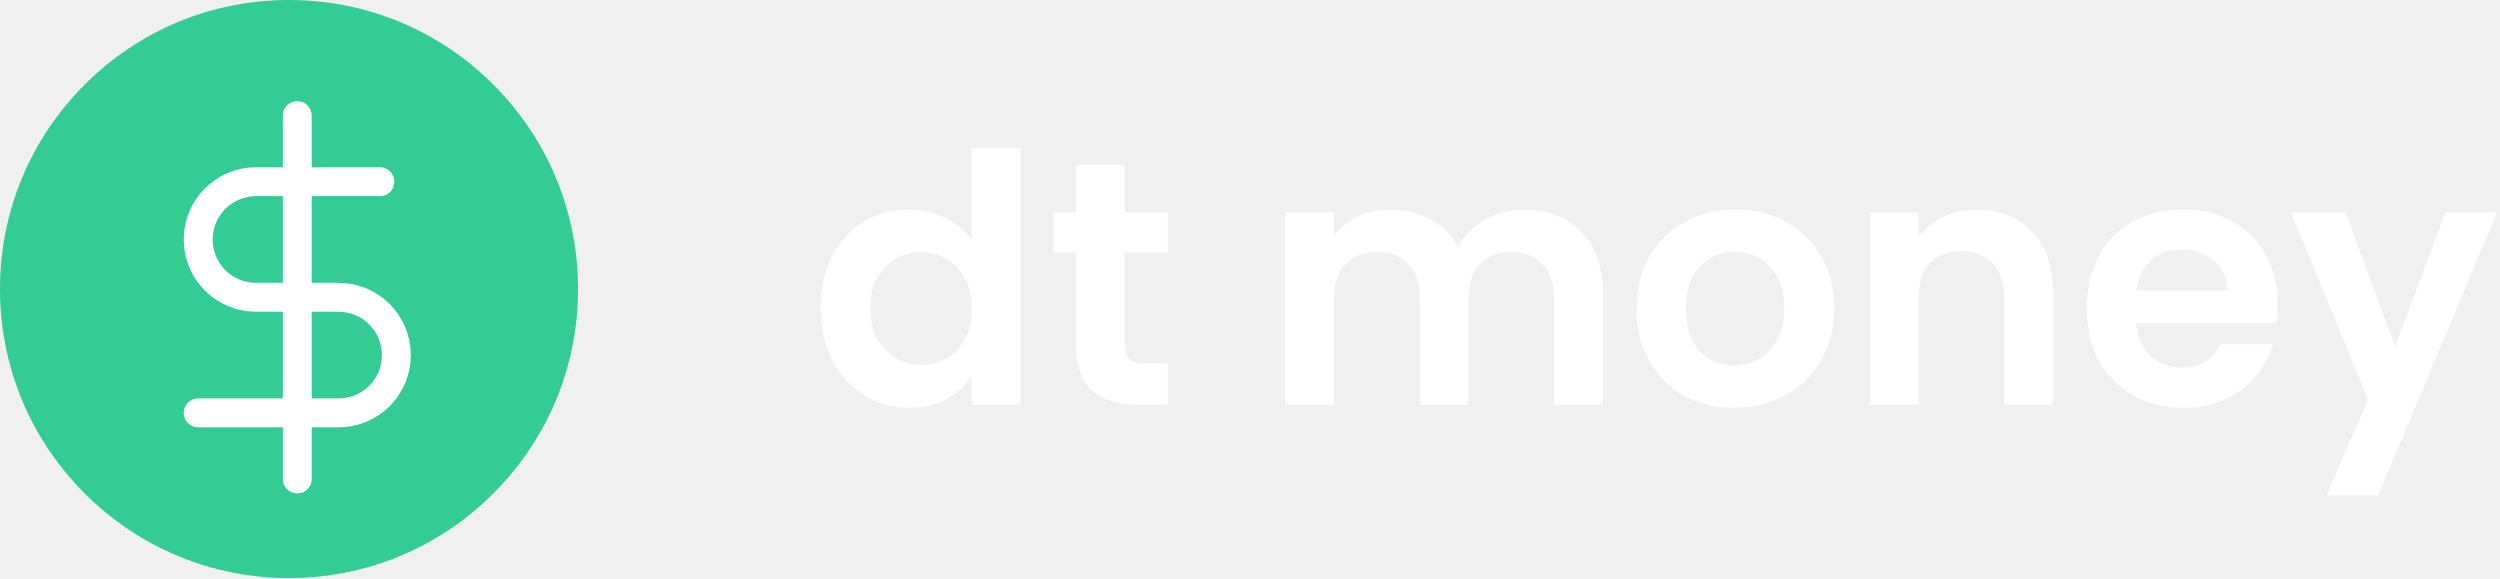
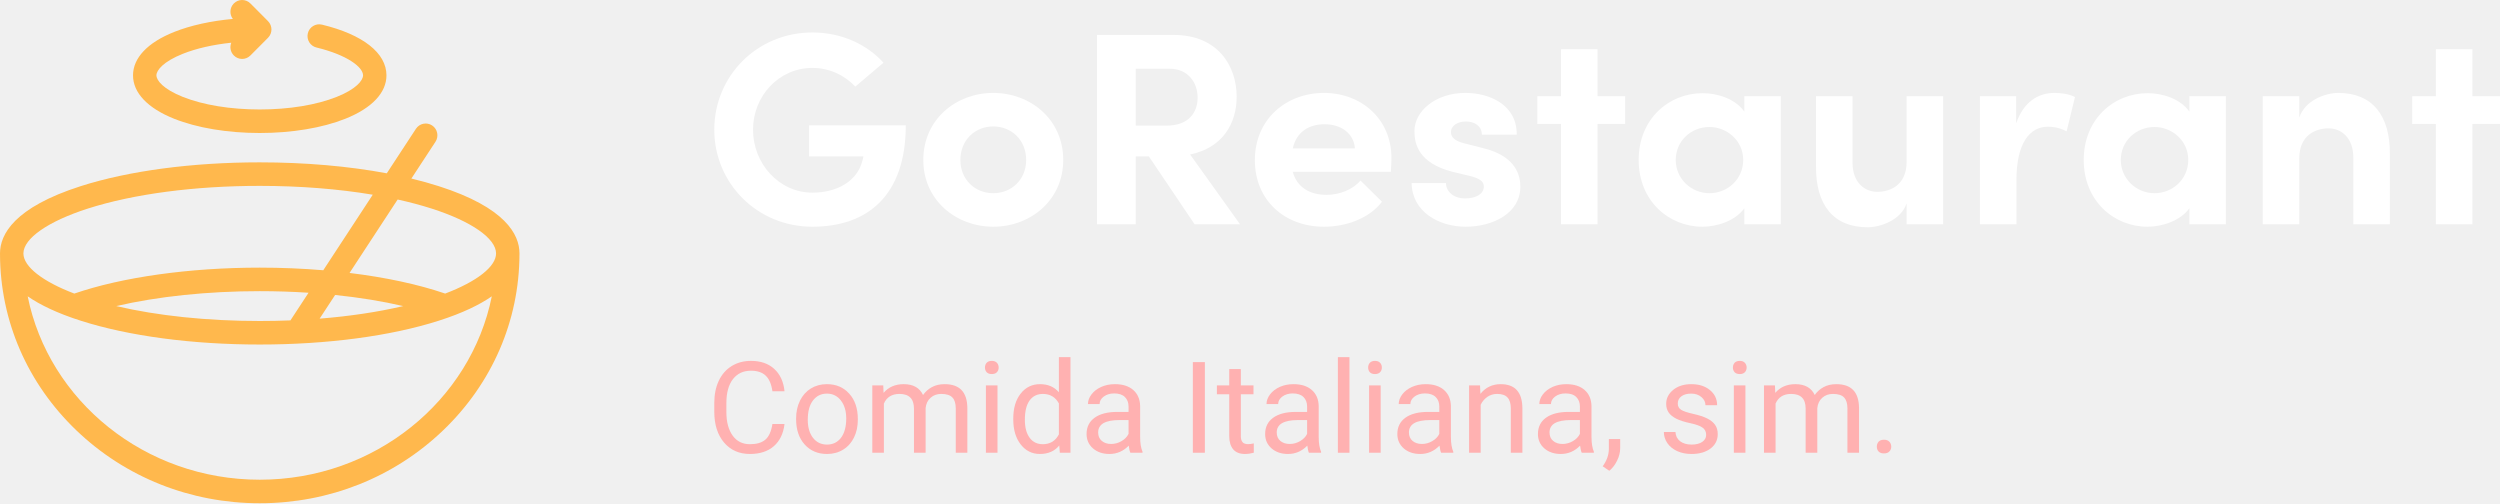
- <svg xmlns="http://www.w3.org/2000/svg" width="173" height="40" viewBox="0 0 173 40" fill="none">
-   <path d="M56.792 21.304C56.792 19.96 57.056 18.768 57.584 17.728C58.128 16.688 58.864 15.888 59.792 15.328C60.72 14.768 61.752 14.488 62.888 14.488C63.752 14.488 64.576 14.68 65.36 15.064C66.144 15.432 66.768 15.928 67.232 16.552V10.24H70.64V28H67.232V26.032C66.816 26.688 66.232 27.216 65.48 27.616C64.728 28.016 63.856 28.216 62.864 28.216C61.744 28.216 60.72 27.928 59.792 27.352C58.864 26.776 58.128 25.968 57.584 24.928C57.056 23.872 56.792 22.664 56.792 21.304ZM67.256 21.352C67.256 20.536 67.096 19.84 66.776 19.264C66.456 18.672 66.024 18.224 65.48 17.92C64.936 17.6 64.352 17.44 63.728 17.44C63.104 17.44 62.528 17.592 62 17.896C61.472 18.2 61.04 18.648 60.704 19.24C60.384 19.816 60.224 20.504 60.224 21.304C60.224 22.104 60.384 22.808 60.704 23.416C61.04 24.008 61.472 24.464 62 24.784C62.544 25.104 63.12 25.264 63.728 25.264C64.352 25.264 64.936 25.112 65.48 24.808C66.024 24.488 66.456 24.04 66.776 23.464C67.096 22.872 67.256 22.168 67.256 21.352Z" fill="white" />
-   <path d="M77.834 17.464V23.896C77.834 24.344 77.938 24.672 78.146 24.88C78.37 25.072 78.738 25.168 79.25 25.168H80.81V28H78.698C75.866 28 74.45 26.624 74.45 23.872V17.464H72.866V14.704H74.45V11.416H77.834V14.704H80.81V17.464H77.834Z" fill="white" />
-   <path d="M105.457 14.512C107.089 14.512 108.401 15.016 109.393 16.024C110.401 17.016 110.905 18.408 110.905 20.2V28H107.545V20.656C107.545 19.616 107.281 18.824 106.753 18.28C106.225 17.72 105.505 17.44 104.593 17.44C103.681 17.44 102.953 17.72 102.409 18.28C101.881 18.824 101.617 19.616 101.617 20.656V28H98.257V20.656C98.257 19.616 97.993 18.824 97.465 18.28C96.937 17.72 96.217 17.44 95.305 17.44C94.377 17.44 93.641 17.72 93.097 18.28C92.569 18.824 92.305 19.616 92.305 20.656V28H88.945V14.704H92.305V16.312C92.737 15.752 93.289 15.312 93.961 14.992C94.649 14.672 95.401 14.512 96.217 14.512C97.257 14.512 98.185 14.736 99.001 15.184C99.817 15.616 100.449 16.24 100.897 17.056C101.329 16.288 101.953 15.672 102.769 15.208C103.601 14.744 104.497 14.512 105.457 14.512Z" fill="white" />
-   <path d="M119.997 28.216C118.717 28.216 117.565 27.936 116.541 27.376C115.517 26.8 114.709 25.992 114.117 24.952C113.541 23.912 113.253 22.712 113.253 21.352C113.253 19.992 113.549 18.792 114.141 17.752C114.749 16.712 115.573 15.912 116.613 15.352C117.653 14.776 118.813 14.488 120.093 14.488C121.373 14.488 122.533 14.776 123.573 15.352C124.613 15.912 125.429 16.712 126.021 17.752C126.629 18.792 126.933 19.992 126.933 21.352C126.933 22.712 126.621 23.912 125.997 24.952C125.389 25.992 124.557 26.8 123.501 27.376C122.461 27.936 121.293 28.216 119.997 28.216ZM119.997 25.288C120.605 25.288 121.173 25.144 121.701 24.856C122.245 24.552 122.677 24.104 122.997 23.512C123.317 22.92 123.477 22.2 123.477 21.352C123.477 20.088 123.141 19.12 122.469 18.448C121.813 17.76 121.005 17.416 120.045 17.416C119.085 17.416 118.277 17.76 117.621 18.448C116.981 19.12 116.661 20.088 116.661 21.352C116.661 22.616 116.973 23.592 117.597 24.28C118.237 24.952 119.037 25.288 119.997 25.288Z" fill="white" />
-   <path d="M136.766 14.512C138.35 14.512 139.63 15.016 140.606 16.024C141.582 17.016 142.07 18.408 142.07 20.2V28H138.71V20.656C138.71 19.6 138.446 18.792 137.918 18.232C137.39 17.656 136.67 17.368 135.758 17.368C134.83 17.368 134.094 17.656 133.55 18.232C133.022 18.792 132.758 19.6 132.758 20.656V28H129.398V14.704H132.758V16.36C133.206 15.784 133.774 15.336 134.462 15.016C135.166 14.68 135.934 14.512 136.766 14.512Z" fill="white" />
-   <path d="M157.625 21.064C157.625 21.544 157.593 21.976 157.529 22.36H147.809C147.889 23.32 148.225 24.072 148.817 24.616C149.409 25.16 150.137 25.432 151.001 25.432C152.249 25.432 153.137 24.896 153.665 23.824H157.289C156.905 25.104 156.169 26.16 155.081 26.992C153.993 27.808 152.657 28.216 151.073 28.216C149.793 28.216 148.641 27.936 147.617 27.376C146.609 26.8 145.817 25.992 145.241 24.952C144.681 23.912 144.401 22.712 144.401 21.352C144.401 19.976 144.681 18.768 145.241 17.728C145.801 16.688 146.585 15.888 147.593 15.328C148.601 14.768 149.761 14.488 151.073 14.488C152.337 14.488 153.465 14.76 154.457 15.304C155.465 15.848 156.241 16.624 156.785 17.632C157.345 18.624 157.625 19.768 157.625 21.064ZM154.145 20.104C154.129 19.24 153.817 18.552 153.209 18.04C152.601 17.512 151.857 17.248 150.977 17.248C150.145 17.248 149.441 17.504 148.865 18.016C148.305 18.512 147.961 19.208 147.833 20.104H154.145Z" fill="white" />
-   <path d="M172.798 14.704L164.566 34.288H160.99L163.87 27.664L158.542 14.704H162.31L165.742 23.992L169.222 14.704H172.798Z" fill="white" />
-   <path d="M34.142 5.858C30.365 2.08 25.342 0 20 0C14.658 0 9.635 2.08 5.858 5.858C2.08 9.635 0 14.658 0 20C0 25.342 2.08 30.365 5.858 34.142C9.635 37.92 14.658 40 20 40C25.342 40 30.365 37.92 34.142 34.142C37.92 30.365 40 25.342 40 20C40 14.658 37.92 9.635 34.142 5.858Z" fill="#33CC95" />
-   <g clip-path="url(#clip0)">
-     <path d="M20.571 8V33.143" stroke="white" stroke-width="2" stroke-linecap="round" stroke-linejoin="round" />
-     <path d="M26.286 12.571H17.714C16.653 12.571 15.636 12.993 14.886 13.743C14.136 14.493 13.714 15.511 13.714 16.571C13.714 17.632 14.136 18.65 14.886 19.4C15.636 20.15 16.653 20.571 17.714 20.571H23.429C24.489 20.571 25.507 20.993 26.257 21.743C27.007 22.493 27.429 23.511 27.429 24.571C27.429 25.632 27.007 26.65 26.257 27.4C25.507 28.15 24.489 28.571 23.429 28.571H13.714" stroke="white" stroke-width="2" stroke-linecap="round" stroke-linejoin="round" />
-   </g>
-   <defs>
-     <clipPath id="clip0">
-       <rect width="27.429" height="27.429" fill="white" transform="translate(6.85715 6.85714)" />
-     </clipPath>
-   </defs>
+ <svg xmlns="http://www.w3.org/2000/svg" width="308" height="62" viewBox="0 0 308 62" fill="none">
+   <path d="M100.088 27.932C106.887 27.932 111.592 24.073 111.592 15.441H99.676V19.267H106.372C106.338 19.47 106.304 19.673 106.235 19.842C105.617 22.279 103.179 23.735 100.088 23.735C95.967 23.735 92.773 20.147 92.773 15.983C92.773 11.819 95.967 8.367 100.088 8.367C102.148 8.367 104.037 9.247 105.376 10.668L108.845 7.724C106.784 5.456 103.659 4 100.088 4C93.288 4 88 9.348 88 15.983C88 22.584 93.288 27.932 100.088 27.932Z" fill="white" />
+   <path d="M122.371 27.932C126.938 27.932 130.99 24.683 130.99 19.707C130.99 14.697 126.938 11.447 122.371 11.447C117.804 11.447 113.751 14.697 113.751 19.707C113.751 24.683 117.804 27.932 122.371 27.932ZM122.371 23.802C120.139 23.802 118.319 22.144 118.319 19.707C118.319 17.235 120.139 15.577 122.371 15.577C124.603 15.577 126.423 17.235 126.423 19.707C126.423 22.144 124.603 23.802 122.371 23.802Z" fill="white" />
+   <path d="M147.171 27.628H152.768L146.621 19.03C150.605 18.217 152.356 15.238 152.356 11.921C152.356 8.096 150.021 4.305 144.595 4.305H135.151V27.628H139.925V19.267H141.539L147.171 27.628ZM139.925 8.468H144.114C146.346 8.468 147.548 10.161 147.548 12.023C147.548 13.884 146.415 15.475 143.737 15.475H139.925V8.468Z" fill="white" />
+   <path d="M171.426 19.47C171.426 14.629 167.682 11.447 163.115 11.447C158.513 11.447 154.599 14.629 154.599 19.741C154.599 24.615 158.204 27.932 163.115 27.932C165.931 27.932 168.747 26.849 170.258 24.852L167.614 22.245C166.652 23.363 165.038 24.006 163.424 24.006C161.261 24.006 159.75 22.99 159.269 21.162H171.357C171.391 20.451 171.426 19.91 171.426 19.47ZM159.269 18.285C159.75 16.152 161.364 15.306 163.184 15.306C165.21 15.306 166.79 16.423 166.927 18.285H159.269Z" fill="white" />
+   <path d="M180.576 27.932C183.873 27.932 187.307 26.308 187.307 22.99C187.307 21.704 186.826 19.334 182.98 18.319L180.336 17.642C179.443 17.405 178.756 17.032 178.756 16.288C178.756 15.475 179.581 14.968 180.611 14.968C181.675 14.968 182.568 15.543 182.568 16.592H186.861C186.895 12.869 183.461 11.447 180.542 11.447C176.833 11.447 174.258 13.715 174.258 16.152C174.258 17.811 174.807 20.079 178.928 21.162L181.057 21.67C182.259 21.975 182.809 22.313 182.809 22.99C182.809 23.904 181.813 24.446 180.508 24.446C178.928 24.446 178.138 23.464 178.138 22.55H173.914C173.949 26.037 177.211 27.932 180.576 27.932Z" fill="white" />
+   <path d="M200.216 11.853H196.817V6.065H192.318V11.853H189.399V15.272H192.318V27.628H196.817V15.272H200.216V11.853Z" fill="white" />
+   <path d="M214.899 11.853V13.749C213.766 12.158 211.602 11.481 209.748 11.481C205.627 11.481 201.884 14.629 201.884 19.707C201.884 24.784 205.627 27.932 209.748 27.932C211.534 27.932 213.766 27.221 214.899 25.664V27.628H219.398V11.853H214.899ZM210.606 23.802C208.34 23.802 206.451 22.009 206.451 19.707C206.451 17.371 208.34 15.645 210.606 15.645C212.701 15.645 214.762 17.269 214.762 19.707C214.762 22.11 212.804 23.802 210.606 23.802Z" fill="white" />
+   <path d="M234.894 11.853V19.944C234.894 22.787 232.902 23.633 231.288 23.633C229.743 23.633 228.232 22.516 228.232 20.045V11.853H223.733V20.519C223.699 25.258 225.897 28 230.086 28C231.666 28 234.207 27.12 234.894 25.055V27.628H239.393V11.853H234.894Z" fill="white" />
+   <path d="M253.096 11.447C251.104 11.447 249.284 12.564 248.391 15.204V11.853H243.927V27.628H248.425V22.212C248.425 17.709 250.005 15.611 252.306 15.611C252.855 15.611 253.645 15.678 254.607 16.186L255.637 11.955C254.916 11.582 253.954 11.447 253.096 11.447Z" fill="white" />
+   <path d="M269.73 11.853V13.749C268.597 12.158 266.433 11.481 264.579 11.481C260.458 11.481 256.715 14.629 256.715 19.707C256.715 24.784 260.458 27.932 264.579 27.932C266.365 27.932 268.597 27.221 269.73 25.664V27.628H274.228V11.853H269.73ZM265.437 23.802C263.171 23.802 261.282 22.009 261.282 19.707C261.282 17.371 263.171 15.645 265.437 15.645C267.532 15.645 269.593 17.269 269.593 19.707C269.593 22.11 267.635 23.802 265.437 23.802Z" fill="white" />
+   <path d="M288.077 11.447C286.497 11.447 283.956 12.361 283.269 14.494V11.853H278.77V27.628H283.269V19.537C283.269 16.66 285.261 15.814 286.875 15.814C288.42 15.814 289.931 16.931 289.931 19.436V27.628H294.43V18.962C294.464 14.223 292.266 11.447 288.077 11.447Z" fill="white" />
+   <path d="M308 11.853H304.6V6.065H300.102V11.853H297.183V15.272H300.102V27.628H304.6V15.272H308V11.853Z" fill="white" />
+   <path d="M96.653 52.234C96.514 53.415 96.074 54.328 95.333 54.971C94.597 55.61 93.617 55.93 92.392 55.93C91.064 55.93 89.999 55.457 89.196 54.511C88.399 53.566 88 52.301 88 50.716V49.643C88 48.605 88.185 47.693 88.556 46.906C88.931 46.119 89.461 45.516 90.146 45.096C90.83 44.672 91.623 44.46 92.523 44.46C93.717 44.46 94.674 44.792 95.395 45.457C96.115 46.116 96.535 47.031 96.653 48.202H95.163C95.034 47.312 94.754 46.668 94.322 46.269C93.895 45.871 93.295 45.671 92.523 45.671C91.576 45.671 90.833 46.019 90.293 46.714C89.757 47.409 89.49 48.398 89.49 49.681V50.762C89.49 51.974 89.745 52.937 90.254 53.653C90.763 54.368 91.476 54.726 92.392 54.726C93.215 54.726 93.846 54.542 94.283 54.174C94.726 53.801 95.019 53.154 95.163 52.234H96.653Z" fill="#FFB1B1" />
+   <path d="M98.081 51.552C98.081 50.739 98.24 50.008 98.559 49.359C98.884 48.71 99.331 48.209 99.903 47.856C100.479 47.504 101.135 47.328 101.871 47.328C103.008 47.328 103.927 47.718 104.627 48.501C105.332 49.283 105.684 50.323 105.684 51.621V51.721C105.684 52.528 105.527 53.254 105.213 53.898C104.904 54.537 104.459 55.035 103.878 55.393C103.301 55.751 102.638 55.93 101.886 55.93C100.754 55.93 99.836 55.539 99.131 54.757C98.431 53.975 98.081 52.94 98.081 51.652V51.552ZM99.517 51.721C99.517 52.641 99.73 53.379 100.157 53.937C100.59 54.494 101.166 54.772 101.886 54.772C102.612 54.772 103.188 54.491 103.615 53.929C104.042 53.361 104.256 52.569 104.256 51.552C104.256 50.642 104.037 49.906 103.6 49.344C103.168 48.777 102.591 48.493 101.871 48.493C101.166 48.493 100.597 48.771 100.165 49.329C99.733 49.886 99.517 50.683 99.517 51.721Z" fill="#FFB1B1" />
+   <path d="M108.818 47.481L108.857 48.401C109.469 47.685 110.295 47.328 111.334 47.328C112.502 47.328 113.297 47.772 113.719 48.662C113.997 48.263 114.358 47.941 114.8 47.696C115.248 47.45 115.775 47.328 116.382 47.328C118.214 47.328 119.146 48.291 119.177 50.218V55.777H117.749V50.302C117.749 49.709 117.612 49.267 117.34 48.976C117.067 48.679 116.609 48.531 115.966 48.531C115.436 48.531 114.996 48.69 114.646 49.007C114.296 49.318 114.093 49.74 114.036 50.272V55.777H112.6V50.341C112.6 49.134 112.006 48.531 110.817 48.531C109.881 48.531 109.24 48.927 108.895 49.72V55.777H107.467V47.481H108.818Z" fill="#FFB1B1" />
+   <path d="M122.89 55.777H121.462V47.481H122.89V55.777ZM121.346 45.28C121.346 45.05 121.415 44.856 121.554 44.698C121.698 44.539 121.909 44.46 122.187 44.46C122.465 44.46 122.676 44.539 122.82 44.698C122.964 44.856 123.036 45.05 123.036 45.28C123.036 45.51 122.964 45.702 122.82 45.855C122.676 46.009 122.465 46.085 122.187 46.085C121.909 46.085 121.698 46.009 121.554 45.855C121.415 45.702 121.346 45.51 121.346 45.28Z" fill="#FFB1B1" />
+   <path d="M124.835 51.56C124.835 50.287 125.138 49.265 125.746 48.493C126.353 47.716 127.148 47.328 128.131 47.328C129.108 47.328 129.883 47.66 130.454 48.324V44H131.882V55.777H130.57L130.5 54.887C129.929 55.582 129.134 55.93 128.115 55.93C127.148 55.93 126.358 55.536 125.746 54.749C125.138 53.962 124.835 52.935 124.835 51.667V51.56ZM126.263 51.721C126.263 52.661 126.458 53.397 126.849 53.929C127.24 54.46 127.781 54.726 128.47 54.726C129.376 54.726 130.037 54.322 130.454 53.515V49.704C130.027 48.922 129.371 48.531 128.486 48.531C127.786 48.531 127.24 48.8 126.849 49.336C126.458 49.873 126.263 50.668 126.263 51.721Z" fill="#FFB1B1" />
+   <path d="M139.261 55.777C139.179 55.613 139.112 55.322 139.061 54.903C138.397 55.587 137.604 55.93 136.683 55.93C135.86 55.93 135.183 55.7 134.653 55.24C134.128 54.775 133.866 54.187 133.866 53.477C133.866 52.613 134.195 51.943 134.854 51.468C135.518 50.987 136.449 50.747 137.648 50.747H139.038V50.095C139.038 49.599 138.888 49.206 138.59 48.915C138.291 48.618 137.851 48.47 137.27 48.47C136.76 48.47 136.333 48.598 135.989 48.853C135.644 49.109 135.471 49.418 135.471 49.781H134.036C134.036 49.367 134.182 48.968 134.476 48.585C134.774 48.196 135.175 47.89 135.68 47.665C136.189 47.44 136.748 47.328 137.355 47.328C138.317 47.328 139.071 47.568 139.616 48.048C140.162 48.523 140.445 49.18 140.466 50.019V53.837C140.466 54.598 140.563 55.204 140.759 55.654V55.777H139.261ZM136.892 54.696C137.339 54.696 137.764 54.581 138.165 54.35C138.567 54.12 138.857 53.822 139.038 53.453V51.751H137.918C136.169 51.751 135.294 52.26 135.294 53.277C135.294 53.722 135.443 54.069 135.742 54.32C136.04 54.57 136.423 54.696 136.892 54.696Z" fill="#FFB1B1" />
+   <path d="M148.439 55.777H146.957V44.613H148.439V55.777Z" fill="#FFB1B1" />
+   <path d="M152.87 45.472V47.481H154.429V48.577H152.87V53.722C152.87 54.054 152.939 54.304 153.078 54.473C153.217 54.637 153.454 54.718 153.788 54.718C153.953 54.718 154.179 54.688 154.468 54.627V55.777C154.092 55.879 153.727 55.93 153.372 55.93C152.733 55.93 152.252 55.738 151.928 55.355C151.604 54.971 151.442 54.427 151.442 53.722V48.577H149.921V47.481H151.442V45.472H152.87Z" fill="#FFB1B1" />
+   <path d="M161.26 55.777C161.178 55.613 161.111 55.322 161.06 54.903C160.396 55.587 159.603 55.93 158.682 55.93C157.859 55.93 157.182 55.7 156.652 55.24C156.127 54.775 155.865 54.187 155.865 53.477C155.865 52.613 156.194 51.943 156.853 51.468C157.517 50.987 158.448 50.747 159.647 50.747H161.036V50.095C161.036 49.599 160.887 49.206 160.589 48.915C160.29 48.618 159.85 48.47 159.269 48.47C158.759 48.47 158.332 48.598 157.987 48.853C157.643 49.109 157.47 49.418 157.47 49.781H156.035C156.035 49.367 156.181 48.968 156.475 48.585C156.773 48.196 157.174 47.89 157.679 47.665C158.188 47.44 158.747 47.328 159.354 47.328C160.316 47.328 161.07 47.568 161.615 48.048C162.161 48.523 162.444 49.18 162.464 50.019V53.837C162.464 54.598 162.562 55.204 162.758 55.654V55.777H161.26ZM158.891 54.696C159.338 54.696 159.763 54.581 160.164 54.35C160.566 54.12 160.856 53.822 161.036 53.453V51.751H159.917C158.168 51.751 157.293 52.26 157.293 53.277C157.293 53.722 157.442 54.069 157.74 54.32C158.039 54.57 158.422 54.696 158.891 54.696Z" fill="#FFB1B1" />
+   <path d="M166.254 55.777H164.826V44H166.254V55.777Z" fill="#FFB1B1" />
+   <path d="M170.098 55.777H168.67V47.481H170.098V55.777ZM168.555 45.28C168.555 45.05 168.624 44.856 168.763 44.698C168.907 44.539 169.118 44.46 169.396 44.46C169.674 44.46 169.885 44.539 170.029 44.698C170.173 44.856 170.245 45.05 170.245 45.28C170.245 45.51 170.173 45.702 170.029 45.855C169.885 46.009 169.674 46.085 169.396 46.085C169.118 46.085 168.907 46.009 168.763 45.855C168.624 45.702 168.555 45.51 168.555 45.28Z" fill="#FFB1B1" />
+   <path d="M177.547 55.777C177.465 55.613 177.398 55.322 177.347 54.903C176.683 55.587 175.89 55.93 174.969 55.93C174.146 55.93 173.469 55.7 172.939 55.24C172.414 54.775 172.152 54.187 172.152 53.477C172.152 52.613 172.481 51.943 173.14 51.468C173.804 50.987 174.735 50.747 175.934 50.747H177.323V50.095C177.323 49.599 177.174 49.206 176.876 48.915C176.577 48.618 176.137 48.47 175.556 48.47C175.046 48.47 174.619 48.598 174.274 48.853C173.93 49.109 173.757 49.418 173.757 49.781H172.322C172.322 49.367 172.468 48.968 172.762 48.585C173.06 48.196 173.461 47.89 173.966 47.665C174.475 47.44 175.033 47.328 175.641 47.328C176.603 47.328 177.357 47.568 177.902 48.048C178.448 48.523 178.731 49.18 178.751 50.019V53.837C178.751 54.598 178.849 55.204 179.045 55.654V55.777H177.547ZM175.178 54.696C175.625 54.696 176.05 54.581 176.451 54.35C176.853 54.12 177.143 53.822 177.323 53.453V51.751H176.204C174.455 51.751 173.58 52.26 173.58 53.277C173.58 53.722 173.729 54.069 174.027 54.32C174.326 54.57 174.709 54.696 175.178 54.696Z" fill="#FFB1B1" />
+   <path d="M182.341 47.481L182.387 48.523C183.025 47.726 183.859 47.328 184.888 47.328C186.653 47.328 187.543 48.316 187.559 50.295V55.777H186.131V50.287C186.126 49.689 185.987 49.247 185.714 48.961C185.446 48.674 185.027 48.531 184.456 48.531C183.993 48.531 183.586 48.654 183.236 48.899C182.886 49.145 182.613 49.467 182.418 49.865V55.777H180.99V47.481H182.341Z" fill="#FFB1B1" />
+   <path d="M194.869 55.777C194.786 55.613 194.719 55.322 194.668 54.903C194.004 55.587 193.212 55.93 192.29 55.93C191.467 55.93 190.79 55.7 190.26 55.24C189.735 54.775 189.473 54.187 189.473 53.477C189.473 52.613 189.802 51.943 190.461 51.468C191.125 50.987 192.056 50.747 193.255 50.747H194.645V50.095C194.645 49.599 194.495 49.206 194.197 48.915C193.899 48.618 193.459 48.47 192.877 48.47C192.368 48.47 191.94 48.598 191.596 48.853C191.251 49.109 191.079 49.418 191.079 49.781H189.643C189.643 49.367 189.789 48.968 190.083 48.585C190.381 48.196 190.783 47.89 191.287 47.665C191.796 47.44 192.355 47.328 192.962 47.328C193.924 47.328 194.678 47.568 195.224 48.048C195.769 48.523 196.052 49.18 196.073 50.019V53.837C196.073 54.598 196.17 55.204 196.366 55.654V55.777H194.869ZM192.499 54.696C192.947 54.696 193.371 54.581 193.772 54.35C194.174 54.12 194.465 53.822 194.645 53.453V51.751H193.525C191.776 51.751 190.901 52.26 190.901 53.277C190.901 53.722 191.05 54.069 191.349 54.32C191.647 54.57 192.031 54.696 192.499 54.696Z" fill="#FFB1B1" />
+   <path d="M198.265 58L197.454 57.448C197.938 56.778 198.19 56.088 198.211 55.378V54.097H199.608V55.209C199.608 55.725 199.479 56.242 199.222 56.758C198.97 57.274 198.651 57.688 198.265 58Z" fill="#FFB1B1" />
+   <path d="M210.198 53.576C210.198 53.193 210.052 52.896 209.758 52.687C209.47 52.472 208.963 52.288 208.238 52.135C207.517 51.981 206.943 51.797 206.516 51.583C206.094 51.368 205.781 51.112 205.575 50.816C205.374 50.52 205.274 50.167 205.274 49.758C205.274 49.078 205.562 48.503 206.138 48.033C206.72 47.563 207.461 47.328 208.361 47.328C209.308 47.328 210.075 47.57 210.661 48.056C211.253 48.541 211.549 49.163 211.549 49.919H210.113C210.113 49.531 209.946 49.196 209.612 48.915C209.282 48.633 208.866 48.493 208.361 48.493C207.841 48.493 207.435 48.605 207.142 48.83C206.848 49.055 206.702 49.349 206.702 49.712C206.702 50.054 206.838 50.312 207.111 50.486C207.383 50.66 207.875 50.826 208.585 50.985C209.3 51.143 209.879 51.332 210.322 51.552C210.764 51.772 211.091 52.038 211.302 52.349C211.518 52.656 211.626 53.032 211.626 53.477C211.626 54.218 211.328 54.813 210.731 55.263C210.134 55.708 209.36 55.93 208.408 55.93C207.739 55.93 207.147 55.812 206.632 55.577C206.118 55.342 205.714 55.015 205.42 54.596C205.132 54.172 204.988 53.714 204.988 53.223H206.416C206.442 53.699 206.632 54.077 206.987 54.358C207.347 54.634 207.821 54.772 208.408 54.772C208.948 54.772 209.38 54.665 209.704 54.45C210.034 54.23 210.198 53.939 210.198 53.576Z" fill="#FFB1B1" />
+   <path d="M215.038 55.777H213.61V47.481H215.038V55.777ZM213.494 45.28C213.494 45.05 213.564 44.856 213.703 44.698C213.847 44.539 214.058 44.46 214.336 44.46C214.614 44.46 214.825 44.539 214.969 44.698C215.113 44.856 215.185 45.05 215.185 45.28C215.185 45.51 215.113 45.702 214.969 45.855C214.825 46.009 214.614 46.085 214.336 46.085C214.058 46.085 213.847 46.009 213.703 45.855C213.564 45.702 213.494 45.51 213.494 45.28Z" fill="#FFB1B1" />
+   <path d="M218.674 47.481L218.712 48.401C219.325 47.685 220.151 47.328 221.19 47.328C222.358 47.328 223.153 47.772 223.575 48.662C223.853 48.263 224.213 47.941 224.656 47.696C225.104 47.45 225.631 47.328 226.238 47.328C228.07 47.328 229.002 48.291 229.032 50.218V55.777H227.604V50.302C227.604 49.709 227.468 49.267 227.195 48.976C226.923 48.679 226.465 48.531 225.821 48.531C225.291 48.531 224.851 48.69 224.501 49.007C224.152 49.318 223.948 49.74 223.892 50.272V55.777H222.456V50.341C222.456 49.134 221.862 48.531 220.673 48.531C219.736 48.531 219.096 48.927 218.751 49.72V55.777H217.323V47.481H218.674Z" fill="#FFB1B1" />
+   <path d="M231.225 55.033C231.225 54.788 231.297 54.583 231.441 54.419C231.59 54.256 231.811 54.174 232.105 54.174C232.398 54.174 232.619 54.256 232.768 54.419C232.923 54.583 233 54.788 233 55.033C233 55.268 232.923 55.465 232.768 55.623C232.619 55.782 232.398 55.861 232.105 55.861C231.811 55.861 231.59 55.782 231.441 55.623C231.297 55.465 231.225 55.268 231.225 55.033Z" fill="#FFB1B1" />
+   <path fill-rule="evenodd" clip-rule="evenodd" d="M32 16.386C28.037 16.386 24.29 15.762 21.448 14.628C18.185 13.326 16.387 11.428 16.388 9.283C16.388 7.139 18.185 5.241 21.448 3.939C23.481 3.128 25.979 2.579 28.687 2.331C28.252 1.763 28.292 0.945 28.81 0.425C29.373 -0.142 30.287 -0.142 30.85 0.425L33.02 2.605C33.583 3.172 33.583 4.089 33.02 4.655L30.85 6.836C30.568 7.119 30.199 7.261 29.83 7.261C29.461 7.261 29.092 7.119 28.81 6.836C28.387 6.41 28.282 5.786 28.495 5.262C26.242 5.499 24.186 5.966 22.512 6.633C20.121 7.588 19.272 8.657 19.272 9.283C19.272 9.909 20.121 10.979 22.512 11.933C25.023 12.935 28.393 13.487 32 13.487C35.607 13.487 38.977 12.935 41.488 11.933C43.879 10.979 44.728 9.91 44.728 9.283C44.728 8.267 42.757 6.763 38.99 5.853C38.215 5.666 37.738 4.883 37.924 4.105C38.11 3.327 38.889 2.847 39.663 3.034C44.715 4.254 47.612 6.532 47.612 9.284C47.612 11.428 45.815 13.326 42.552 14.628C39.71 15.762 35.963 16.386 32 16.386ZM54.045 22.932C62.273 25.563 64 28.893 64 31.224C64 31.262 63.999 31.3 63.999 31.338C63.968 39.529 60.635 47.221 54.604 53.009C48.563 58.807 40.535 62 32 62C23.465 62 15.438 58.807 9.396 53.009C3.365 47.221 0.032 39.529 0.001 31.338C0.001 31.3 0 31.262 0 31.224C0 28.893 1.727 25.563 9.955 22.931C15.864 21.042 23.694 20.001 32 20.001C37.578 20.001 42.94 20.471 47.651 21.352L51.241 15.87C51.679 15.201 52.574 15.016 53.239 15.456C53.904 15.896 54.089 16.795 53.651 17.464L50.682 21.997C51.859 22.28 52.983 22.592 54.045 22.932ZM61.115 31.224C61.115 29.38 58.071 27.262 53.17 25.694C51.872 25.279 50.472 24.907 48.99 24.58L43.064 33.627C47.495 34.169 51.538 35.032 54.845 36.168C58.754 34.683 61.115 32.846 61.115 31.224ZM14.321 37.71C19.408 38.903 25.541 39.547 32 39.547C33.276 39.547 34.538 39.522 35.782 39.472L38.014 36.066C36.051 35.938 34.037 35.871 32 35.871C25.582 35.871 19.396 36.526 14.321 37.71ZM49.679 37.71C47.125 37.114 44.291 36.653 41.287 36.341L39.377 39.258C43.091 38.96 46.579 38.437 49.679 37.71ZM32 22.9C23.982 22.9 16.464 23.892 10.83 25.694C5.929 27.262 2.885 29.38 2.885 31.224C2.885 32.846 5.246 34.683 9.155 36.168C15.077 34.134 23.36 32.972 31.999 32.972C34.663 32.972 37.291 33.083 39.828 33.295L45.924 23.988C41.688 23.277 36.939 22.9 32 22.9ZM3.411 36.506C5.996 49.36 17.832 59.101 32 59.101C46.168 59.101 58.004 49.361 60.59 36.506C59.092 37.547 56.983 38.576 54.045 39.515C48.136 41.405 40.307 42.446 32 42.446C23.693 42.446 15.864 41.405 9.955 39.515C7.017 38.576 4.908 37.547 3.411 36.506Z" fill="#FFB84D" />
</svg>
